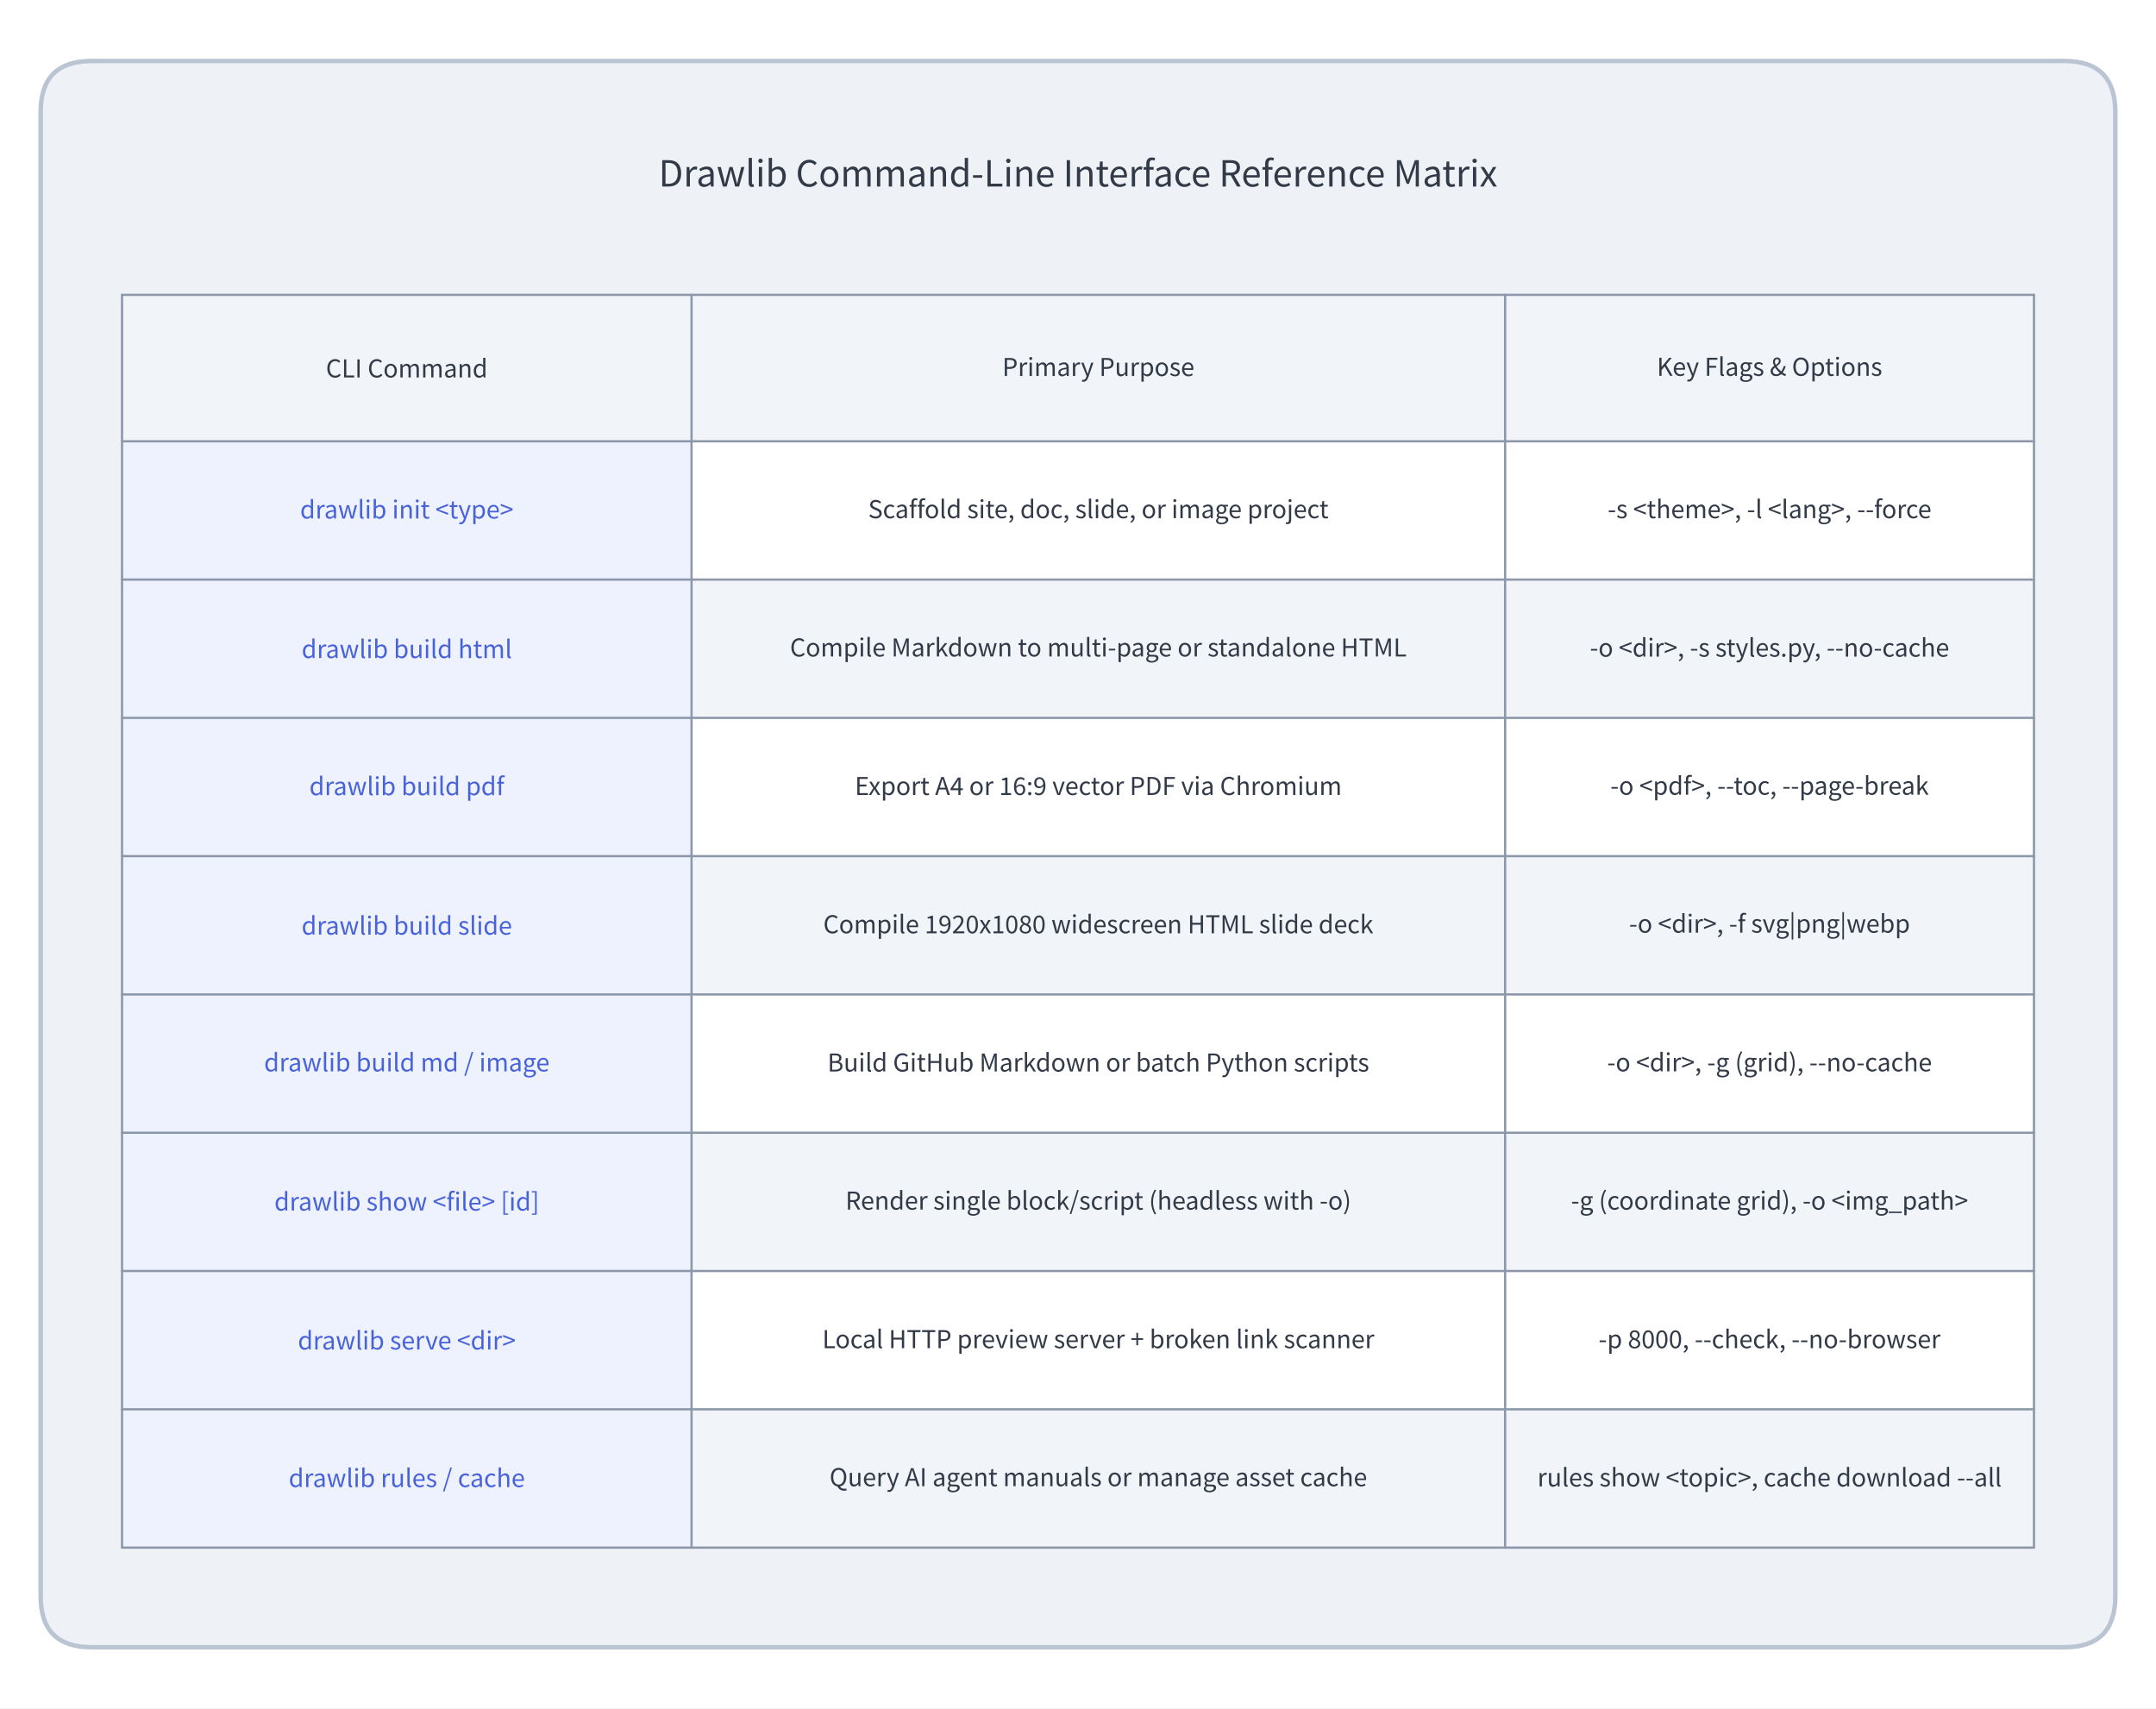
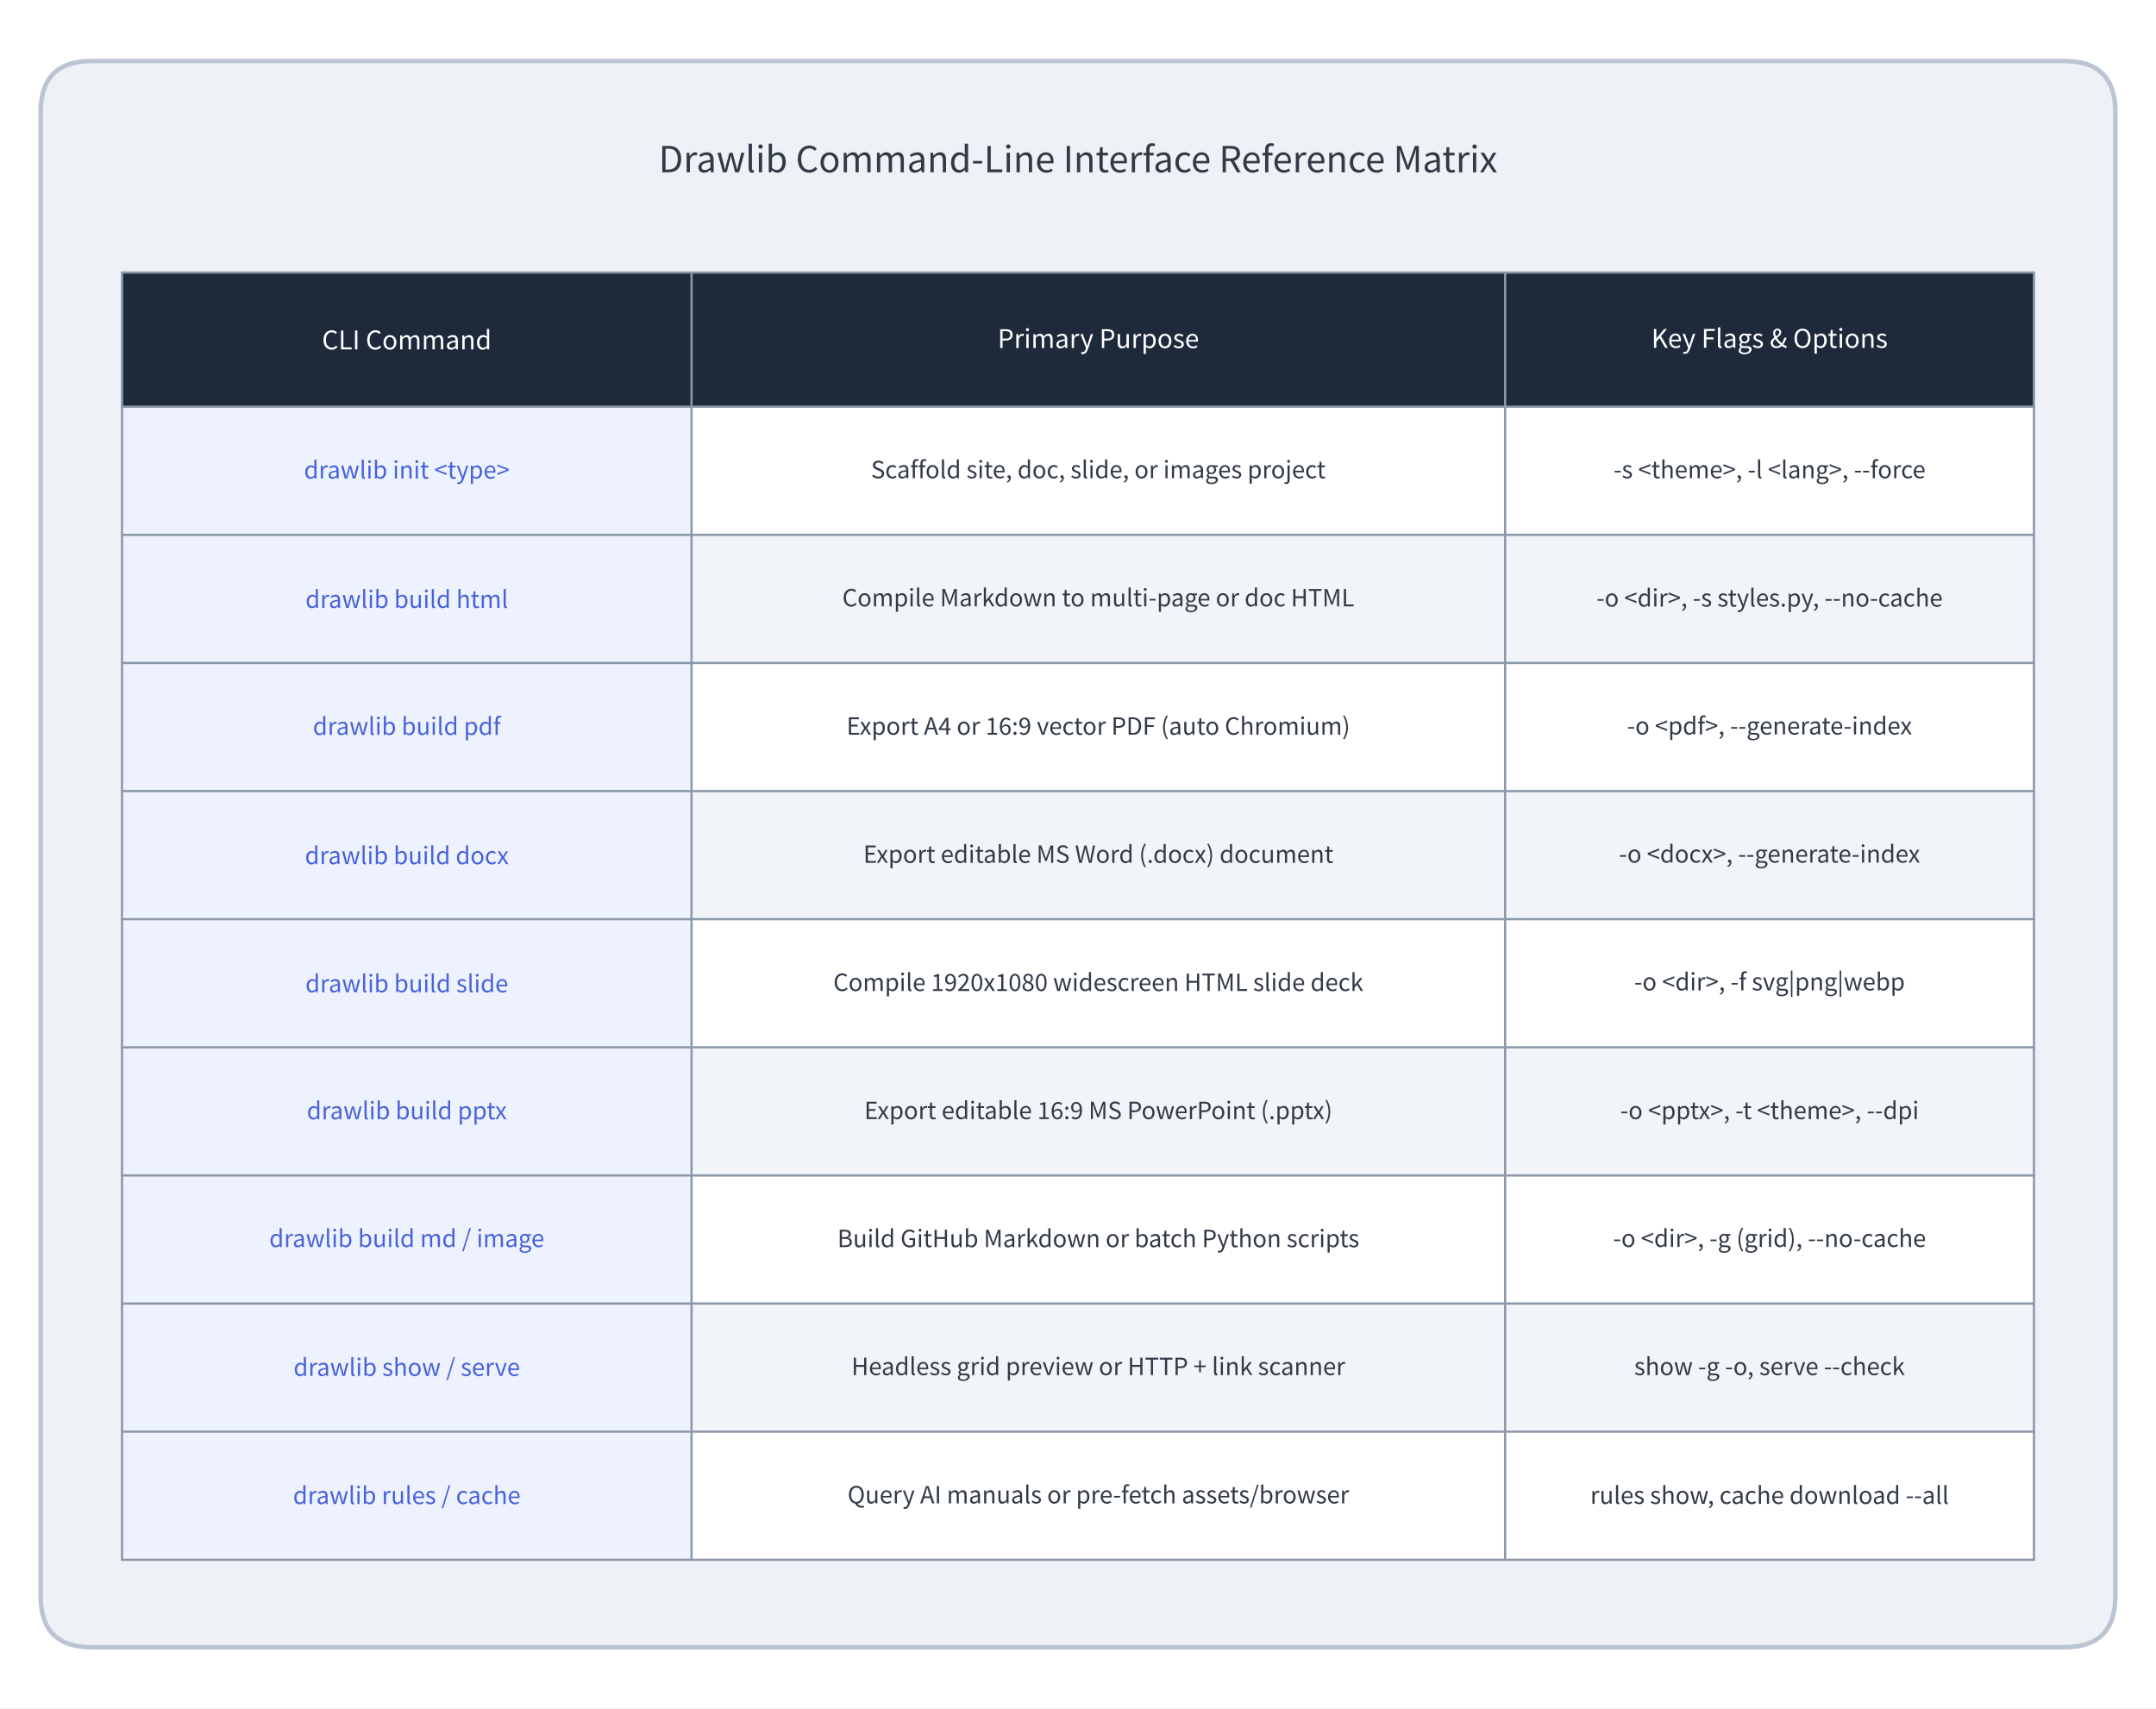
<svg xmlns="http://www.w3.org/2000/svg" width="720pt" height="570.566pt" viewBox="0 0 720 570.566" version="1.1">
  <defs>
    <style type="text/css">*{stroke-linejoin: round; stroke-linecap: butt}</style>
  </defs>
  <g id="figure_1">
    <g id="patch_1">
      <path d="M 0 570.566  L 720 570.566  L 720 0  L 0 0  z " style="fill: #ffffff" />
    </g>
    <g id="axes_1">
      <g id="patch_2">
        <path d="M 360 550.189  L 30.566 550.189  Q 13.585 550.189 13.585 533.208  L 13.585 37.358  Q 13.585 20.377 30.566 20.377  L 689.434 20.377  Q 706.415 20.377 706.415 37.358  L 706.415 533.208  Q 706.415 550.189 689.434 550.189  z " clip-path="url(#pf77f305f56)" style="fill: #eef2f6; stroke: #bac4d2; stroke-width: 1.5; stroke-linejoin: miter" />
      </g>
      <g id="text_1">
        <g clip-path="url(#pf77f305f56)">
-           <text style="font-size: 12px; font-family: 'drawlib-cjk-japanese-noto-sans-bold', 'Noto Sans CJK JP'; text-anchor: middle; fill: #323a48" x="360" y="62.296" transform="rotate(-0 360 62.29585)">Drawlib Command-Line Interface Reference Matrix</text>
+           <text style="font-size: 12px; font-family: 'drawlib-cjk-japanese-noto-sans-bold', 'Noto Sans CJK JP'; text-anchor: middle; fill: #323a48" x="360" y="57.541" transform="rotate(-0 360 57.54113)">Drawlib Command-Line Interface Reference Matrix</text>
        </g>
      </g>
      <g id="patch_3">
-         <path d="M 40.755 147.396  L 40.755 98.491  L 230.943 98.491  L 230.943 147.396  z " clip-path="url(#pf77f305f56)" style="fill: #f1f5f9" />
+         <path d="M 40.755 135.849  L 40.755 91.019  L 230.943 91.019  L 230.943 135.849  z " clip-path="url(#pf77f305f56)" style="fill: #1e293b" />
      </g>
      <g id="text_2">
        <g clip-path="url(#pf77f305f56)">
-           <text style="font-size: 8.2px; font-family: 'drawlib-cjk-japanese-noto-sans-regular', 'Noto Sans CJK JP'; text-anchor: middle; fill: #323a48" x="135.849" y="126.059" transform="rotate(-0 135.8491 126.0594)">CLI Command</text>
+           <text style="font-size: 8.6px; font-family: 'drawlib-cjk-japanese-noto-sans-bold', 'Noto Sans CJK JP'; text-anchor: middle; fill: #ffffff" x="135.849" y="116.702" transform="rotate(-0 135.8491 116.702)">CLI Command</text>
        </g>
      </g>
      <g id="patch_4">
-         <path d="M 230.943 147.396  L 230.943 98.491  L 502.642 98.491  L 502.642 147.396  z " clip-path="url(#pf77f305f56)" style="fill: #f1f5f9" />
+         <path d="M 230.943 135.849  L 230.943 91.019  L 502.642 91.019  L 502.642 135.849  z " clip-path="url(#pf77f305f56)" style="fill: #1e293b" />
      </g>
      <g id="text_3">
        <g clip-path="url(#pf77f305f56)">
-           <text style="font-size: 8.2px; font-family: 'drawlib-cjk-japanese-noto-sans-regular', 'Noto Sans CJK JP'; text-anchor: middle; fill: #323a48" x="366.792" y="125.592" transform="rotate(-0 366.7925 125.5917)">Primary Purpose</text>
+           <text style="font-size: 8.6px; font-family: 'drawlib-cjk-japanese-noto-sans-bold', 'Noto Sans CJK JP'; text-anchor: middle; fill: #ffffff" x="366.792" y="116.254" transform="rotate(-0 366.7925 116.2545)">Primary Purpose</text>
        </g>
      </g>
      <g id="patch_5">
-         <path d="M 502.642 147.396  L 502.642 98.491  L 679.245 98.491  L 679.245 147.396  z " clip-path="url(#pf77f305f56)" style="fill: #f1f5f9" />
+         <path d="M 502.642 135.849  L 502.642 91.019  L 679.245 91.019  L 679.245 135.849  z " clip-path="url(#pf77f305f56)" style="fill: #1e293b" />
      </g>
      <g id="text_4">
        <g clip-path="url(#pf77f305f56)">
-           <text style="font-size: 8.2px; font-family: 'drawlib-cjk-japanese-noto-sans-regular', 'Noto Sans CJK JP'; text-anchor: middle; fill: #323a48" x="590.943" y="125.526" transform="rotate(-0 590.9434 125.5264)">Key Flags &amp; Options</text>
+           <text style="font-size: 8.6px; font-family: 'drawlib-cjk-japanese-noto-sans-bold', 'Noto Sans CJK JP'; text-anchor: middle; fill: #ffffff" x="590.943" y="116.173" transform="rotate(-0 590.9434 116.1732)">Key Flags &amp; Options</text>
        </g>
      </g>
      <g id="patch_6">
-         <path d="M 40.755 193.585  L 40.755 147.396  L 230.943 147.396  L 230.943 193.585  z " clip-path="url(#pf77f305f56)" style="fill: #eef2ff" />
+         <path d="M 40.755 178.642  L 40.755 135.849  L 230.943 135.849  L 230.943 178.642  z " clip-path="url(#pf77f305f56)" style="fill: #eef2ff" />
      </g>
      <g id="text_5">
        <g clip-path="url(#pf77f305f56)">
-           <text style="font-size: 8.2px; font-family: 'drawlib-cjk-japanese-noto-sans-bold', 'Noto Sans CJK JP'; text-anchor: middle; fill: #4862da" x="135.849" y="173.18" transform="rotate(-0 135.8491 173.1799)">drawlib init &lt;type&gt;</text>
+           <text style="font-size: 7.9px; font-family: 'drawlib-cjk-japanese-noto-sans-bold', 'Noto Sans CJK JP'; text-anchor: middle; fill: #4862da" x="135.849" y="159.836" transform="rotate(-0 135.8491 159.8362)">drawlib init &lt;type&gt;</text>
        </g>
      </g>
      <g id="patch_7">
-         <path d="M 230.943 193.585  L 230.943 147.396  L 502.642 147.396  L 502.642 193.585  z " clip-path="url(#pf77f305f56)" style="fill: #ffffff" />
+         <path d="M 230.943 178.642  L 230.943 135.849  L 502.642 135.849  L 502.642 178.642  z " clip-path="url(#pf77f305f56)" style="fill: #ffffff" />
      </g>
      <g id="text_6">
        <g clip-path="url(#pf77f305f56)">
-           <text style="font-size: 8.2px; font-family: 'drawlib-cjk-japanese-noto-sans-regular', 'Noto Sans CJK JP'; text-anchor: middle; fill: #323a48" x="366.792" y="173.074" transform="rotate(-0 366.7925 173.0736)">Scaffold site, doc, slide, or image project</text>
+           <text style="font-size: 7.9px; font-family: 'drawlib-cjk-japanese-noto-sans-regular', 'Noto Sans CJK JP'; text-anchor: middle; fill: #323a48" x="366.792" y="159.734" transform="rotate(-0 366.7925 159.7338)">Scaffold site, doc, slide, or images project</text>
        </g>
      </g>
      <g id="patch_8">
-         <path d="M 502.642 193.585  L 502.642 147.396  L 679.245 147.396  L 679.245 193.585  z " clip-path="url(#pf77f305f56)" style="fill: #ffffff" />
+         <path d="M 502.642 178.642  L 502.642 135.849  L 679.245 135.849  L 679.245 178.642  z " clip-path="url(#pf77f305f56)" style="fill: #ffffff" />
      </g>
      <g id="text_7">
        <g clip-path="url(#pf77f305f56)">
-           <text style="font-size: 8.2px; font-family: 'drawlib-cjk-japanese-noto-sans-regular', 'Noto Sans CJK JP'; text-anchor: middle; fill: #323a48" x="590.943" y="173.074" transform="rotate(-0 590.9434 173.0736)">-s &lt;theme&gt;, -l &lt;lang&gt;, --force</text>
+           <text style="font-size: 7.9px; font-family: 'drawlib-cjk-japanese-noto-sans-regular', 'Noto Sans CJK JP'; text-anchor: middle; fill: #323a48" x="590.943" y="159.734" transform="rotate(-0 590.9434 159.7338)">-s &lt;theme&gt;, -l &lt;lang&gt;, --force</text>
        </g>
      </g>
      <g id="patch_9">
-         <path d="M 40.755 239.774  L 40.755 193.585  L 230.943 193.585  L 230.943 239.774  z " clip-path="url(#pf77f305f56)" style="fill: #eef2ff" />
+         <path d="M 40.755 221.434  L 40.755 178.642  L 230.943 178.642  L 230.943 221.434  z " clip-path="url(#pf77f305f56)" style="fill: #eef2ff" />
      </g>
      <g id="text_8">
        <g clip-path="url(#pf77f305f56)">
-           <text style="font-size: 8.2px; font-family: 'drawlib-cjk-japanese-noto-sans-bold', 'Noto Sans CJK JP'; text-anchor: middle; fill: #4862da" x="135.849" y="219.795" transform="rotate(-0 135.8491 219.7952)">drawlib build html</text>
+           <text style="font-size: 7.9px; font-family: 'drawlib-cjk-japanese-noto-sans-bold', 'Noto Sans CJK JP'; text-anchor: middle; fill: #4862da" x="135.849" y="203.04" transform="rotate(-0 135.8491 203.0397)">drawlib build html</text>
        </g>
      </g>
      <g id="patch_10">
-         <path d="M 230.943 239.774  L 230.943 193.585  L 502.642 193.585  L 502.642 239.774  z " clip-path="url(#pf77f305f56)" style="fill: #f1f5f9" />
+         <path d="M 230.943 221.434  L 230.943 178.642  L 502.642 178.642  L 502.642 221.434  z " clip-path="url(#pf77f305f56)" style="fill: #f1f5f9" />
      </g>
      <g id="text_9">
        <g clip-path="url(#pf77f305f56)">
-           <text style="font-size: 8.2px; font-family: 'drawlib-cjk-japanese-noto-sans-regular', 'Noto Sans CJK JP'; text-anchor: middle; fill: #323a48" x="366.792" y="219.262" transform="rotate(-0 366.7925 219.2622)">Compile Markdown to multi-page or standalone HTML</text>
+           <text style="font-size: 7.9px; font-family: 'drawlib-cjk-japanese-noto-sans-regular', 'Noto Sans CJK JP'; text-anchor: middle; fill: #323a48" x="366.792" y="202.526" transform="rotate(-0 366.7925 202.5262)">Compile Markdown to multi-page or doc HTML</text>
        </g>
      </g>
      <g id="patch_11">
-         <path d="M 502.642 239.774  L 502.642 193.585  L 679.245 193.585  L 679.245 239.774  z " clip-path="url(#pf77f305f56)" style="fill: #f1f5f9" />
+         <path d="M 502.642 221.434  L 502.642 178.642  L 679.245 178.642  L 679.245 221.434  z " clip-path="url(#pf77f305f56)" style="fill: #f1f5f9" />
      </g>
      <g id="text_10">
        <g clip-path="url(#pf77f305f56)">
-           <text style="font-size: 8.2px; font-family: 'drawlib-cjk-japanese-noto-sans-regular', 'Noto Sans CJK JP'; text-anchor: middle; fill: #323a48" x="590.943" y="219.328" transform="rotate(-0 590.9434 219.3276)">-o &lt;dir&gt;, -s styles.py, --no-cache</text>
+           <text style="font-size: 7.9px; font-family: 'drawlib-cjk-japanese-noto-sans-regular', 'Noto Sans CJK JP'; text-anchor: middle; fill: #323a48" x="590.943" y="202.589" transform="rotate(-0 590.9434 202.5892)">-o &lt;dir&gt;, -s styles.py, --no-cache</text>
        </g>
      </g>
      <g id="patch_12">
-         <path d="M 40.755 285.962  L 40.755 239.774  L 230.943 239.774  L 230.943 285.962  z " clip-path="url(#pf77f305f56)" style="fill: #eef2ff" />
+         <path d="M 40.755 264.226  L 40.755 221.434  L 230.943 221.434  L 230.943 264.226  z " clip-path="url(#pf77f305f56)" style="fill: #eef2ff" />
      </g>
      <g id="text_11">
        <g clip-path="url(#pf77f305f56)">
-           <text style="font-size: 8.2px; font-family: 'drawlib-cjk-japanese-noto-sans-bold', 'Noto Sans CJK JP'; text-anchor: middle; fill: #4862da" x="135.849" y="265.594" transform="rotate(-0 135.8491 265.5944)">drawlib build pdf</text>
+           <text style="font-size: 7.9px; font-family: 'drawlib-cjk-japanese-noto-sans-bold', 'Noto Sans CJK JP'; text-anchor: middle; fill: #4862da" x="135.849" y="245.457" transform="rotate(-0 135.8491 245.4569)">drawlib build pdf</text>
        </g>
      </g>
      <g id="patch_13">
-         <path d="M 230.943 285.962  L 230.943 239.774  L 502.642 239.774  L 502.642 285.962  z " clip-path="url(#pf77f305f56)" style="fill: #ffffff" />
+         <path d="M 230.943 264.226  L 230.943 221.434  L 502.642 221.434  L 502.642 264.226  z " clip-path="url(#pf77f305f56)" style="fill: #ffffff" />
      </g>
      <g id="text_12">
        <g clip-path="url(#pf77f305f56)">
-           <text style="font-size: 8.2px; font-family: 'drawlib-cjk-japanese-noto-sans-regular', 'Noto Sans CJK JP'; text-anchor: middle; fill: #323a48" x="366.792" y="265.537" transform="rotate(-0 366.7925 265.5368)">Export A4 or 16:9 vector PDF via Chromium</text>
+           <text style="font-size: 7.9px; font-family: 'drawlib-cjk-japanese-noto-sans-regular', 'Noto Sans CJK JP'; text-anchor: middle; fill: #323a48" x="366.792" y="245.401" transform="rotate(-0 366.7925 245.4014)">Export A4 or 16:9 vector PDF (auto Chromium)</text>
        </g>
      </g>
      <g id="patch_14">
-         <path d="M 502.642 285.962  L 502.642 239.774  L 679.245 239.774  L 679.245 285.962  z " clip-path="url(#pf77f305f56)" style="fill: #ffffff" />
+         <path d="M 502.642 264.226  L 502.642 221.434  L 679.245 221.434  L 679.245 264.226  z " clip-path="url(#pf77f305f56)" style="fill: #ffffff" />
      </g>
      <g id="text_13">
        <g clip-path="url(#pf77f305f56)">
-           <text style="font-size: 8.2px; font-family: 'drawlib-cjk-japanese-noto-sans-regular', 'Noto Sans CJK JP'; text-anchor: middle; fill: #323a48" x="590.943" y="265.451" transform="rotate(-0 590.9434 265.4509)">-o &lt;pdf&gt;, --toc, --page-break</text>
+           <text style="font-size: 7.9px; font-family: 'drawlib-cjk-japanese-noto-sans-regular', 'Noto Sans CJK JP'; text-anchor: middle; fill: #323a48" x="590.943" y="245.319" transform="rotate(-0 590.9434 245.3187)">-o &lt;pdf&gt;, --generate-index</text>
        </g>
      </g>
      <g id="patch_15">
-         <path d="M 40.755 332.151  L 40.755 285.962  L 230.943 285.962  L 230.943 332.151  z " clip-path="url(#pf77f305f56)" style="fill: #eef2ff" />
+         <path d="M 40.755 307.019  L 40.755 264.226  L 230.943 264.226  L 230.943 307.019  z " clip-path="url(#pf77f305f56)" style="fill: #eef2ff" />
      </g>
      <g id="text_14">
        <g clip-path="url(#pf77f305f56)">
-           <text style="font-size: 8.2px; font-family: 'drawlib-cjk-japanese-noto-sans-bold', 'Noto Sans CJK JP'; text-anchor: middle; fill: #4862da" x="135.849" y="312.173" transform="rotate(-0 135.8491 312.1726)">drawlib build slide</text>
+           <text style="font-size: 7.9px; font-family: 'drawlib-cjk-japanese-noto-sans-bold', 'Noto Sans CJK JP'; text-anchor: middle; fill: #4862da" x="135.849" y="288.625" transform="rotate(-0 135.8491 288.6246)">drawlib build docx</text>
        </g>
      </g>
      <g id="patch_16">
-         <path d="M 230.943 332.151  L 230.943 285.962  L 502.642 285.962  L 502.642 332.151  z " clip-path="url(#pf77f305f56)" style="fill: #f1f5f9" />
+         <path d="M 230.943 307.019  L 230.943 264.226  L 502.642 264.226  L 502.642 307.019  z " clip-path="url(#pf77f305f56)" style="fill: #f1f5f9" />
      </g>
      <g id="text_15">
        <g clip-path="url(#pf77f305f56)">
-           <text style="font-size: 8.2px; font-family: 'drawlib-cjk-japanese-noto-sans-regular', 'Noto Sans CJK JP'; text-anchor: middle; fill: #323a48" x="366.792" y="311.725" transform="rotate(-0 366.7925 311.7254)">Compile 1920x1080 widescreen HTML slide deck</text>
+           <text style="font-size: 7.9px; font-family: 'drawlib-cjk-japanese-noto-sans-regular', 'Noto Sans CJK JP'; text-anchor: middle; fill: #323a48" x="366.792" y="288.194" transform="rotate(-0 366.7925 288.1938)">Export editable MS Word (.docx) document</text>
        </g>
      </g>
      <g id="patch_17">
-         <path d="M 502.642 332.151  L 502.642 285.962  L 679.245 285.962  L 679.245 332.151  z " clip-path="url(#pf77f305f56)" style="fill: #f1f5f9" />
+         <path d="M 502.642 307.019  L 502.642 264.226  L 679.245 264.226  L 679.245 307.019  z " clip-path="url(#pf77f305f56)" style="fill: #f1f5f9" />
      </g>
      <g id="text_16">
        <g clip-path="url(#pf77f305f56)">
-           <text style="font-size: 8.2px; font-family: 'drawlib-cjk-japanese-noto-sans-regular', 'Noto Sans CJK JP'; text-anchor: middle; fill: #323a48" x="590.943" y="311.52" transform="rotate(-0 590.9434 311.5204)">-o &lt;dir&gt;, -f svg|png|webp</text>
+           <text style="font-size: 7.9px; font-family: 'drawlib-cjk-japanese-noto-sans-regular', 'Noto Sans CJK JP'; text-anchor: middle; fill: #323a48" x="590.943" y="288.111" transform="rotate(-0 590.9434 288.1111)">-o &lt;docx&gt;, --generate-index</text>
        </g>
      </g>
      <g id="patch_18">
-         <path d="M 40.755 378.34  L 40.755 332.151  L 230.943 332.151  L 230.943 378.34  z " clip-path="url(#pf77f305f56)" style="fill: #eef2ff" />
+         <path d="M 40.755 349.811  L 40.755 307.019  L 230.943 307.019  L 230.943 349.811  z " clip-path="url(#pf77f305f56)" style="fill: #eef2ff" />
      </g>
      <g id="text_17">
        <g clip-path="url(#pf77f305f56)">
-           <text style="font-size: 8.2px; font-family: 'drawlib-cjk-japanese-noto-sans-bold', 'Noto Sans CJK JP'; text-anchor: middle; fill: #4862da" x="135.849" y="357.857" transform="rotate(-0 135.8491 357.8571)">drawlib build md / image</text>
+           <text style="font-size: 7.9px; font-family: 'drawlib-cjk-japanese-noto-sans-bold', 'Noto Sans CJK JP'; text-anchor: middle; fill: #4862da" x="135.849" y="331.417" transform="rotate(-0 135.8491 331.4171)">drawlib build slide</text>
        </g>
      </g>
      <g id="patch_19">
-         <path d="M 230.943 378.34  L 230.943 332.151  L 502.642 332.151  L 502.642 378.34  z " clip-path="url(#pf77f305f56)" style="fill: #ffffff" />
+         <path d="M 230.943 349.811  L 230.943 307.019  L 502.642 307.019  L 502.642 349.811  z " clip-path="url(#pf77f305f56)" style="fill: #ffffff" />
      </g>
      <g id="text_18">
        <g clip-path="url(#pf77f305f56)">
-           <text style="font-size: 8.2px; font-family: 'drawlib-cjk-japanese-noto-sans-regular', 'Noto Sans CJK JP'; text-anchor: middle; fill: #323a48" x="366.792" y="357.894" transform="rotate(-0 366.7925 357.8936)">Build GitHub Markdown or batch Python scripts</text>
+           <text style="font-size: 7.9px; font-family: 'drawlib-cjk-japanese-noto-sans-regular', 'Noto Sans CJK JP'; text-anchor: middle; fill: #323a48" x="366.792" y="330.986" transform="rotate(-0 366.7925 330.9863)">Compile 1920x1080 widescreen HTML slide deck</text>
        </g>
      </g>
      <g id="patch_20">
-         <path d="M 502.642 378.34  L 502.642 332.151  L 679.245 332.151  L 679.245 378.34  z " clip-path="url(#pf77f305f56)" style="fill: #ffffff" />
+         <path d="M 502.642 349.811  L 502.642 307.019  L 679.245 307.019  L 679.245 349.811  z " clip-path="url(#pf77f305f56)" style="fill: #ffffff" />
      </g>
      <g id="text_19">
        <g clip-path="url(#pf77f305f56)">
-           <text style="font-size: 8.2px; font-family: 'drawlib-cjk-japanese-noto-sans-regular', 'Noto Sans CJK JP'; text-anchor: middle; fill: #323a48" x="590.943" y="357.828" transform="rotate(-0 590.9434 357.8283)">-o &lt;dir&gt;, -g (grid), --no-cache</text>
+           <text style="font-size: 7.9px; font-family: 'drawlib-cjk-japanese-noto-sans-regular', 'Noto Sans CJK JP'; text-anchor: middle; fill: #323a48" x="590.943" y="330.789" transform="rotate(-0 590.9434 330.7888)">-o &lt;dir&gt;, -f svg|png|webp</text>
        </g>
      </g>
      <g id="patch_21">
-         <path d="M 40.755 424.528  L 40.755 378.34  L 230.943 378.34  L 230.943 424.528  z " clip-path="url(#pf77f305f56)" style="fill: #eef2ff" />
+         <path d="M 40.755 392.604  L 40.755 349.811  L 230.943 349.811  L 230.943 392.604  z " clip-path="url(#pf77f305f56)" style="fill: #eef2ff" />
      </g>
      <g id="text_20">
        <g clip-path="url(#pf77f305f56)">
-           <text style="font-size: 8.2px; font-family: 'drawlib-cjk-japanese-noto-sans-bold', 'Noto Sans CJK JP'; text-anchor: middle; fill: #4862da" x="135.849" y="404.337" transform="rotate(-0 135.8491 404.3366)">drawlib show &lt;file&gt; [id]</text>
+           <text style="font-size: 7.9px; font-family: 'drawlib-cjk-japanese-noto-sans-bold', 'Noto Sans CJK JP'; text-anchor: middle; fill: #4862da" x="135.849" y="373.834" transform="rotate(-0 135.8491 373.8343)">drawlib build pptx</text>
        </g>
      </g>
      <g id="patch_22">
-         <path d="M 230.943 424.528  L 230.943 378.34  L 502.642 378.34  L 502.642 424.528  z " clip-path="url(#pf77f305f56)" style="fill: #f1f5f9" />
+         <path d="M 230.943 392.604  L 230.943 349.811  L 502.642 349.811  L 502.642 392.604  z " clip-path="url(#pf77f305f56)" style="fill: #f1f5f9" />
      </g>
      <g id="text_21">
        <g clip-path="url(#pf77f305f56)">
-           <text style="font-size: 8.2px; font-family: 'drawlib-cjk-japanese-noto-sans-regular', 'Noto Sans CJK JP'; text-anchor: middle; fill: #323a48" x="366.792" y="404.017" transform="rotate(-0 366.7925 404.017)">Render single block/script (headless with -o)</text>
+           <text style="font-size: 7.9px; font-family: 'drawlib-cjk-japanese-noto-sans-regular', 'Noto Sans CJK JP'; text-anchor: middle; fill: #323a48" x="366.792" y="373.779" transform="rotate(-0 366.7925 373.7788)">Export editable 16:9 MS PowerPoint (.pptx)</text>
        </g>
      </g>
      <g id="patch_23">
-         <path d="M 502.642 424.528  L 502.642 378.34  L 679.245 378.34  L 679.245 424.528  z " clip-path="url(#pf77f305f56)" style="fill: #f1f5f9" />
+         <path d="M 502.642 392.604  L 502.642 349.811  L 679.245 349.811  L 679.245 392.604  z " clip-path="url(#pf77f305f56)" style="fill: #f1f5f9" />
      </g>
      <g id="text_22">
        <g clip-path="url(#pf77f305f56)">
-           <text style="font-size: 8.2px; font-family: 'drawlib-cjk-japanese-noto-sans-regular', 'Noto Sans CJK JP'; text-anchor: middle; fill: #323a48" x="590.943" y="404.017" transform="rotate(-0 590.9434 404.017)">-g (coordinate grid), -o &lt;img_path&gt;</text>
+           <text style="font-size: 7.9px; font-family: 'drawlib-cjk-japanese-noto-sans-regular', 'Noto Sans CJK JP'; text-anchor: middle; fill: #323a48" x="590.943" y="373.779" transform="rotate(-0 590.9434 373.7788)">-o &lt;pptx&gt;, -t &lt;theme&gt;, --dpi</text>
        </g>
      </g>
      <g id="patch_24">
-         <path d="M 40.755 470.717  L 40.755 424.528  L 230.943 424.528  L 230.943 470.717  z " clip-path="url(#pf77f305f56)" style="fill: #eef2ff" />
+         <path d="M 40.755 435.396  L 40.755 392.604  L 230.943 392.604  L 230.943 435.396  z " clip-path="url(#pf77f305f56)" style="fill: #eef2ff" />
      </g>
      <g id="text_23">
        <g clip-path="url(#pf77f305f56)">
-           <text style="font-size: 8.2px; font-family: 'drawlib-cjk-japanese-noto-sans-bold', 'Noto Sans CJK JP'; text-anchor: middle; fill: #4862da" x="135.849" y="450.739" transform="rotate(-0 135.8491 450.7386)">drawlib serve &lt;dir&gt;</text>
+           <text style="font-size: 7.9px; font-family: 'drawlib-cjk-japanese-noto-sans-bold', 'Noto Sans CJK JP'; text-anchor: middle; fill: #4862da" x="135.849" y="416.516" transform="rotate(-0 135.8491 416.5163)">drawlib build md / image</text>
        </g>
      </g>
      <g id="patch_25">
-         <path d="M 230.943 470.717  L 230.943 424.528  L 502.642 424.528  L 502.642 470.717  z " clip-path="url(#pf77f305f56)" style="fill: #ffffff" />
+         <path d="M 230.943 435.396  L 230.943 392.604  L 502.642 392.604  L 502.642 435.396  z " clip-path="url(#pf77f305f56)" style="fill: #ffffff" />
      </g>
      <g id="text_24">
        <g clip-path="url(#pf77f305f56)">
-           <text style="font-size: 8.2px; font-family: 'drawlib-cjk-japanese-noto-sans-regular', 'Noto Sans CJK JP'; text-anchor: middle; fill: #323a48" x="366.792" y="450.291" transform="rotate(-0 366.7925 450.2915)">Local HTTP preview server + broken link scanner</text>
+           <text style="font-size: 7.9px; font-family: 'drawlib-cjk-japanese-noto-sans-regular', 'Noto Sans CJK JP'; text-anchor: middle; fill: #323a48" x="366.792" y="416.551" transform="rotate(-0 366.7925 416.5515)">Build GitHub Markdown or batch Python scripts</text>
        </g>
      </g>
      <g id="patch_26">
-         <path d="M 502.642 470.717  L 502.642 424.528  L 679.245 424.528  L 679.245 470.717  z " clip-path="url(#pf77f305f56)" style="fill: #ffffff" />
+         <path d="M 502.642 435.396  L 502.642 392.604  L 679.245 392.604  L 679.245 435.396  z " clip-path="url(#pf77f305f56)" style="fill: #ffffff" />
      </g>
      <g id="text_25">
        <g clip-path="url(#pf77f305f56)">
-           <text style="font-size: 8.2px; font-family: 'drawlib-cjk-japanese-noto-sans-regular', 'Noto Sans CJK JP'; text-anchor: middle; fill: #323a48" x="590.943" y="450.291" transform="rotate(-0 590.9434 450.2915)">-p 8000, --check, --no-browser</text>
+           <text style="font-size: 7.9px; font-family: 'drawlib-cjk-japanese-noto-sans-regular', 'Noto Sans CJK JP'; text-anchor: middle; fill: #323a48" x="590.943" y="416.488" transform="rotate(-0 590.9434 416.4885)">-o &lt;dir&gt;, -g (grid), --no-cache</text>
        </g>
      </g>
      <g id="patch_27">
-         <path d="M 40.755 516.906  L 40.755 470.717  L 230.943 470.717  L 230.943 516.906  z " clip-path="url(#pf77f305f56)" style="fill: #eef2ff" />
+         <path d="M 40.755 478.189  L 40.755 435.396  L 230.943 435.396  L 230.943 478.189  z " clip-path="url(#pf77f305f56)" style="fill: #eef2ff" />
      </g>
      <g id="text_26">
        <g clip-path="url(#pf77f305f56)">
-           <text style="font-size: 8.2px; font-family: 'drawlib-cjk-japanese-noto-sans-bold', 'Noto Sans CJK JP'; text-anchor: middle; fill: #4862da" x="135.849" y="496.677" transform="rotate(-0 135.8491 496.6775)">drawlib rules / cache</text>
+           <text style="font-size: 7.9px; font-family: 'drawlib-cjk-japanese-noto-sans-bold', 'Noto Sans CJK JP'; text-anchor: middle; fill: #4862da" x="135.849" y="459.554" transform="rotate(-0 135.8491 459.5537)">drawlib show / serve</text>
        </g>
      </g>
      <g id="patch_28">
-         <path d="M 230.943 516.906  L 230.943 470.717  L 502.642 470.717  L 502.642 516.906  z " clip-path="url(#pf77f305f56)" style="fill: #f1f5f9" />
+         <path d="M 230.943 478.189  L 230.943 435.396  L 502.642 435.396  L 502.642 478.189  z " clip-path="url(#pf77f305f56)" style="fill: #f1f5f9" />
      </g>
      <g id="text_27">
        <g clip-path="url(#pf77f305f56)">
-           <text style="font-size: 8.2px; font-family: 'drawlib-cjk-japanese-noto-sans-regular', 'Noto Sans CJK JP'; text-anchor: middle; fill: #323a48" x="366.792" y="496.394" transform="rotate(-0 366.7925 496.3943)">Query AI agent manuals or manage asset cache</text>
+           <text style="font-size: 7.9px; font-family: 'drawlib-cjk-japanese-noto-sans-regular', 'Noto Sans CJK JP'; text-anchor: middle; fill: #323a48" x="366.792" y="459.281" transform="rotate(-0 366.7925 459.281)">Headless grid preview or HTTP + link scanner</text>
        </g>
      </g>
      <g id="patch_29">
-         <path d="M 502.642 516.906  L 502.642 470.717  L 679.245 470.717  L 679.245 516.906  z " clip-path="url(#pf77f305f56)" style="fill: #f1f5f9" />
+         <path d="M 502.642 478.189  L 502.642 435.396  L 679.245 435.396  L 679.245 478.189  z " clip-path="url(#pf77f305f56)" style="fill: #f1f5f9" />
      </g>
      <g id="text_28">
        <g clip-path="url(#pf77f305f56)">
-           <text style="font-size: 8.2px; font-family: 'drawlib-cjk-japanese-noto-sans-regular', 'Noto Sans CJK JP'; text-anchor: middle; fill: #323a48" x="590.943" y="496.48" transform="rotate(-0 590.9434 496.4802)">rules show &lt;topic&gt;, cache download --all</text>
+           <text style="font-size: 7.9px; font-family: 'drawlib-cjk-japanese-noto-sans-regular', 'Noto Sans CJK JP'; text-anchor: middle; fill: #323a48" x="590.943" y="459.281" transform="rotate(-0 590.9434 459.281)">show -g -o, serve --check</text>
        </g>
      </g>
      <g id="patch_30">
-         <path d="M 40.755 98.491  L 40.755 516.906  " clip-path="url(#pf77f305f56)" style="fill: none; stroke: #8c98aa; stroke-width: 0.75; stroke-linecap: round" />
+         <path d="M 40.755 520.981  L 40.755 478.189  L 230.943 478.189  L 230.943 520.981  z " clip-path="url(#pf77f305f56)" style="fill: #eef2ff" />
+       </g>
+       <g id="text_29">
+         <g clip-path="url(#pf77f305f56)">
+           <text style="font-size: 7.9px; font-family: 'drawlib-cjk-japanese-noto-sans-bold', 'Noto Sans CJK JP'; text-anchor: middle; fill: #4862da" x="135.849" y="502.346" transform="rotate(-0 135.8491 502.3462)">drawlib rules / cache</text>
+         </g>
      </g>
      <g id="patch_31">
-         <path d="M 230.943 98.491  L 230.943 516.906  " clip-path="url(#pf77f305f56)" style="fill: none; stroke: #8c98aa; stroke-width: 0.75; stroke-linecap: round" />
+         <path d="M 230.943 520.981  L 230.943 478.189  L 502.642 478.189  L 502.642 520.981  z " clip-path="url(#pf77f305f56)" style="fill: #ffffff" />
+       </g>
+       <g id="text_30">
+         <g clip-path="url(#pf77f305f56)">
+           <text style="font-size: 7.9px; font-family: 'drawlib-cjk-japanese-noto-sans-regular', 'Noto Sans CJK JP'; text-anchor: middle; fill: #323a48" x="366.792" y="502.136" transform="rotate(-0 366.7925 502.1364)">Query AI manuals or pre-fetch assets/browser</text>
+         </g>
      </g>
      <g id="patch_32">
-         <path d="M 502.642 98.491  L 502.642 516.906  " clip-path="url(#pf77f305f56)" style="fill: none; stroke: #8c98aa; stroke-width: 0.75; stroke-linecap: round" />
+         <path d="M 502.642 520.981  L 502.642 478.189  L 679.245 478.189  L 679.245 520.981  z " clip-path="url(#pf77f305f56)" style="fill: #ffffff" />
+       </g>
+       <g id="text_31">
+         <g clip-path="url(#pf77f305f56)">
+           <text style="font-size: 7.9px; font-family: 'drawlib-cjk-japanese-noto-sans-regular', 'Noto Sans CJK JP'; text-anchor: middle; fill: #323a48" x="590.943" y="502.31" transform="rotate(-0 590.9434 502.3104)">rules show, cache download --all</text>
+         </g>
      </g>
      <g id="patch_33">
-         <path d="M 679.245 98.491  L 679.245 516.906  " clip-path="url(#pf77f305f56)" style="fill: none; stroke: #8c98aa; stroke-width: 0.75; stroke-linecap: round" />
+         <path d="M 40.755 91.019  L 40.755 520.981  " clip-path="url(#pf77f305f56)" style="fill: none; stroke: #8c98aa; stroke-width: 0.75; stroke-linecap: round" />
      </g>
      <g id="patch_34">
-         <path d="M 40.755 98.491  L 679.245 98.491  " clip-path="url(#pf77f305f56)" style="fill: none; stroke: #8c98aa; stroke-width: 0.75; stroke-linecap: round" />
+         <path d="M 230.943 91.019  L 230.943 520.981  " clip-path="url(#pf77f305f56)" style="fill: none; stroke: #8c98aa; stroke-width: 0.75; stroke-linecap: round" />
      </g>
      <g id="patch_35">
-         <path d="M 40.755 147.396  L 679.245 147.396  " clip-path="url(#pf77f305f56)" style="fill: none; stroke: #8c98aa; stroke-width: 0.75; stroke-linecap: round" />
+         <path d="M 502.642 91.019  L 502.642 520.981  " clip-path="url(#pf77f305f56)" style="fill: none; stroke: #8c98aa; stroke-width: 0.75; stroke-linecap: round" />
      </g>
      <g id="patch_36">
-         <path d="M 40.755 193.585  L 679.245 193.585  " clip-path="url(#pf77f305f56)" style="fill: none; stroke: #8c98aa; stroke-width: 0.75; stroke-linecap: round" />
+         <path d="M 679.245 91.019  L 679.245 520.981  " clip-path="url(#pf77f305f56)" style="fill: none; stroke: #8c98aa; stroke-width: 0.75; stroke-linecap: round" />
      </g>
      <g id="patch_37">
-         <path d="M 40.755 239.774  L 679.245 239.774  " clip-path="url(#pf77f305f56)" style="fill: none; stroke: #8c98aa; stroke-width: 0.75; stroke-linecap: round" />
+         <path d="M 40.755 91.019  L 679.245 91.019  " clip-path="url(#pf77f305f56)" style="fill: none; stroke: #8c98aa; stroke-width: 0.75; stroke-linecap: round" />
      </g>
      <g id="patch_38">
-         <path d="M 40.755 285.962  L 679.245 285.962  " clip-path="url(#pf77f305f56)" style="fill: none; stroke: #8c98aa; stroke-width: 0.75; stroke-linecap: round" />
+         <path d="M 40.755 135.849  L 679.245 135.849  " clip-path="url(#pf77f305f56)" style="fill: none; stroke: #8c98aa; stroke-width: 0.75; stroke-linecap: round" />
      </g>
      <g id="patch_39">
-         <path d="M 40.755 332.151  L 679.245 332.151  " clip-path="url(#pf77f305f56)" style="fill: none; stroke: #8c98aa; stroke-width: 0.75; stroke-linecap: round" />
+         <path d="M 40.755 178.642  L 679.245 178.642  " clip-path="url(#pf77f305f56)" style="fill: none; stroke: #8c98aa; stroke-width: 0.75; stroke-linecap: round" />
      </g>
      <g id="patch_40">
-         <path d="M 40.755 378.34  L 679.245 378.34  " clip-path="url(#pf77f305f56)" style="fill: none; stroke: #8c98aa; stroke-width: 0.75; stroke-linecap: round" />
+         <path d="M 40.755 221.434  L 679.245 221.434  " clip-path="url(#pf77f305f56)" style="fill: none; stroke: #8c98aa; stroke-width: 0.75; stroke-linecap: round" />
      </g>
      <g id="patch_41">
-         <path d="M 40.755 424.528  L 679.245 424.528  " clip-path="url(#pf77f305f56)" style="fill: none; stroke: #8c98aa; stroke-width: 0.75; stroke-linecap: round" />
+         <path d="M 40.755 264.226  L 679.245 264.226  " clip-path="url(#pf77f305f56)" style="fill: none; stroke: #8c98aa; stroke-width: 0.75; stroke-linecap: round" />
      </g>
      <g id="patch_42">
-         <path d="M 40.755 470.717  L 679.245 470.717  " clip-path="url(#pf77f305f56)" style="fill: none; stroke: #8c98aa; stroke-width: 0.75; stroke-linecap: round" />
+         <path d="M 40.755 307.019  L 679.245 307.019  " clip-path="url(#pf77f305f56)" style="fill: none; stroke: #8c98aa; stroke-width: 0.75; stroke-linecap: round" />
      </g>
      <g id="patch_43">
-         <path d="M 40.755 516.906  L 679.245 516.906  " clip-path="url(#pf77f305f56)" style="fill: none; stroke: #8c98aa; stroke-width: 0.75; stroke-linecap: round" />
+         <path d="M 40.755 349.811  L 679.245 349.811  " clip-path="url(#pf77f305f56)" style="fill: none; stroke: #8c98aa; stroke-width: 0.75; stroke-linecap: round" />
+       </g>
+       <g id="patch_44">
+         <path d="M 40.755 392.604  L 679.245 392.604  " clip-path="url(#pf77f305f56)" style="fill: none; stroke: #8c98aa; stroke-width: 0.75; stroke-linecap: round" />
+       </g>
+       <g id="patch_45">
+         <path d="M 40.755 435.396  L 679.245 435.396  " clip-path="url(#pf77f305f56)" style="fill: none; stroke: #8c98aa; stroke-width: 0.75; stroke-linecap: round" />
+       </g>
+       <g id="patch_46">
+         <path d="M 40.755 478.189  L 679.245 478.189  " clip-path="url(#pf77f305f56)" style="fill: none; stroke: #8c98aa; stroke-width: 0.75; stroke-linecap: round" />
+       </g>
+       <g id="patch_47">
+         <path d="M 40.755 520.981  L 679.245 520.981  " clip-path="url(#pf77f305f56)" style="fill: none; stroke: #8c98aa; stroke-width: 0.75; stroke-linecap: round" />
      </g>
    </g>
  </g>
  <defs>
    <clipPath id="pf77f305f56">
      <rect x="0" y="0" width="720" height="570.566" />
    </clipPath>
  </defs>
</svg>
